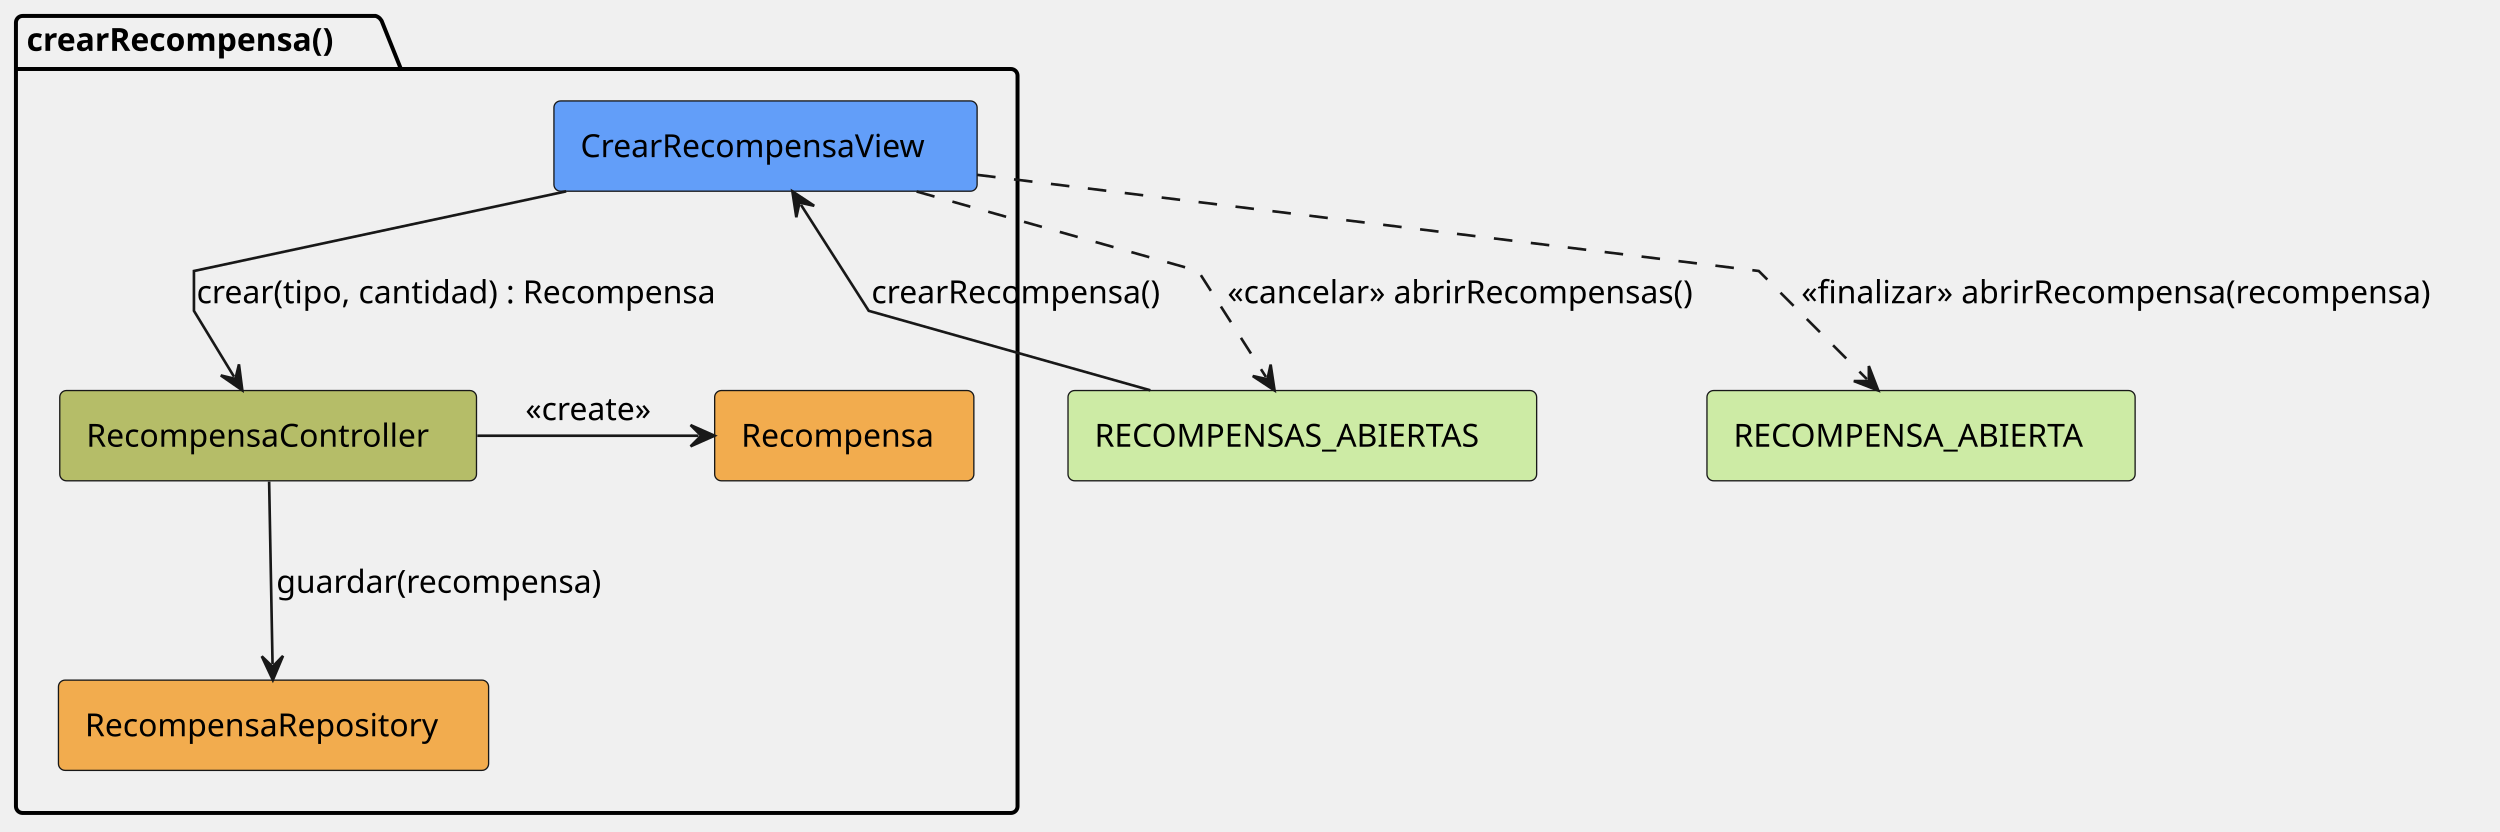
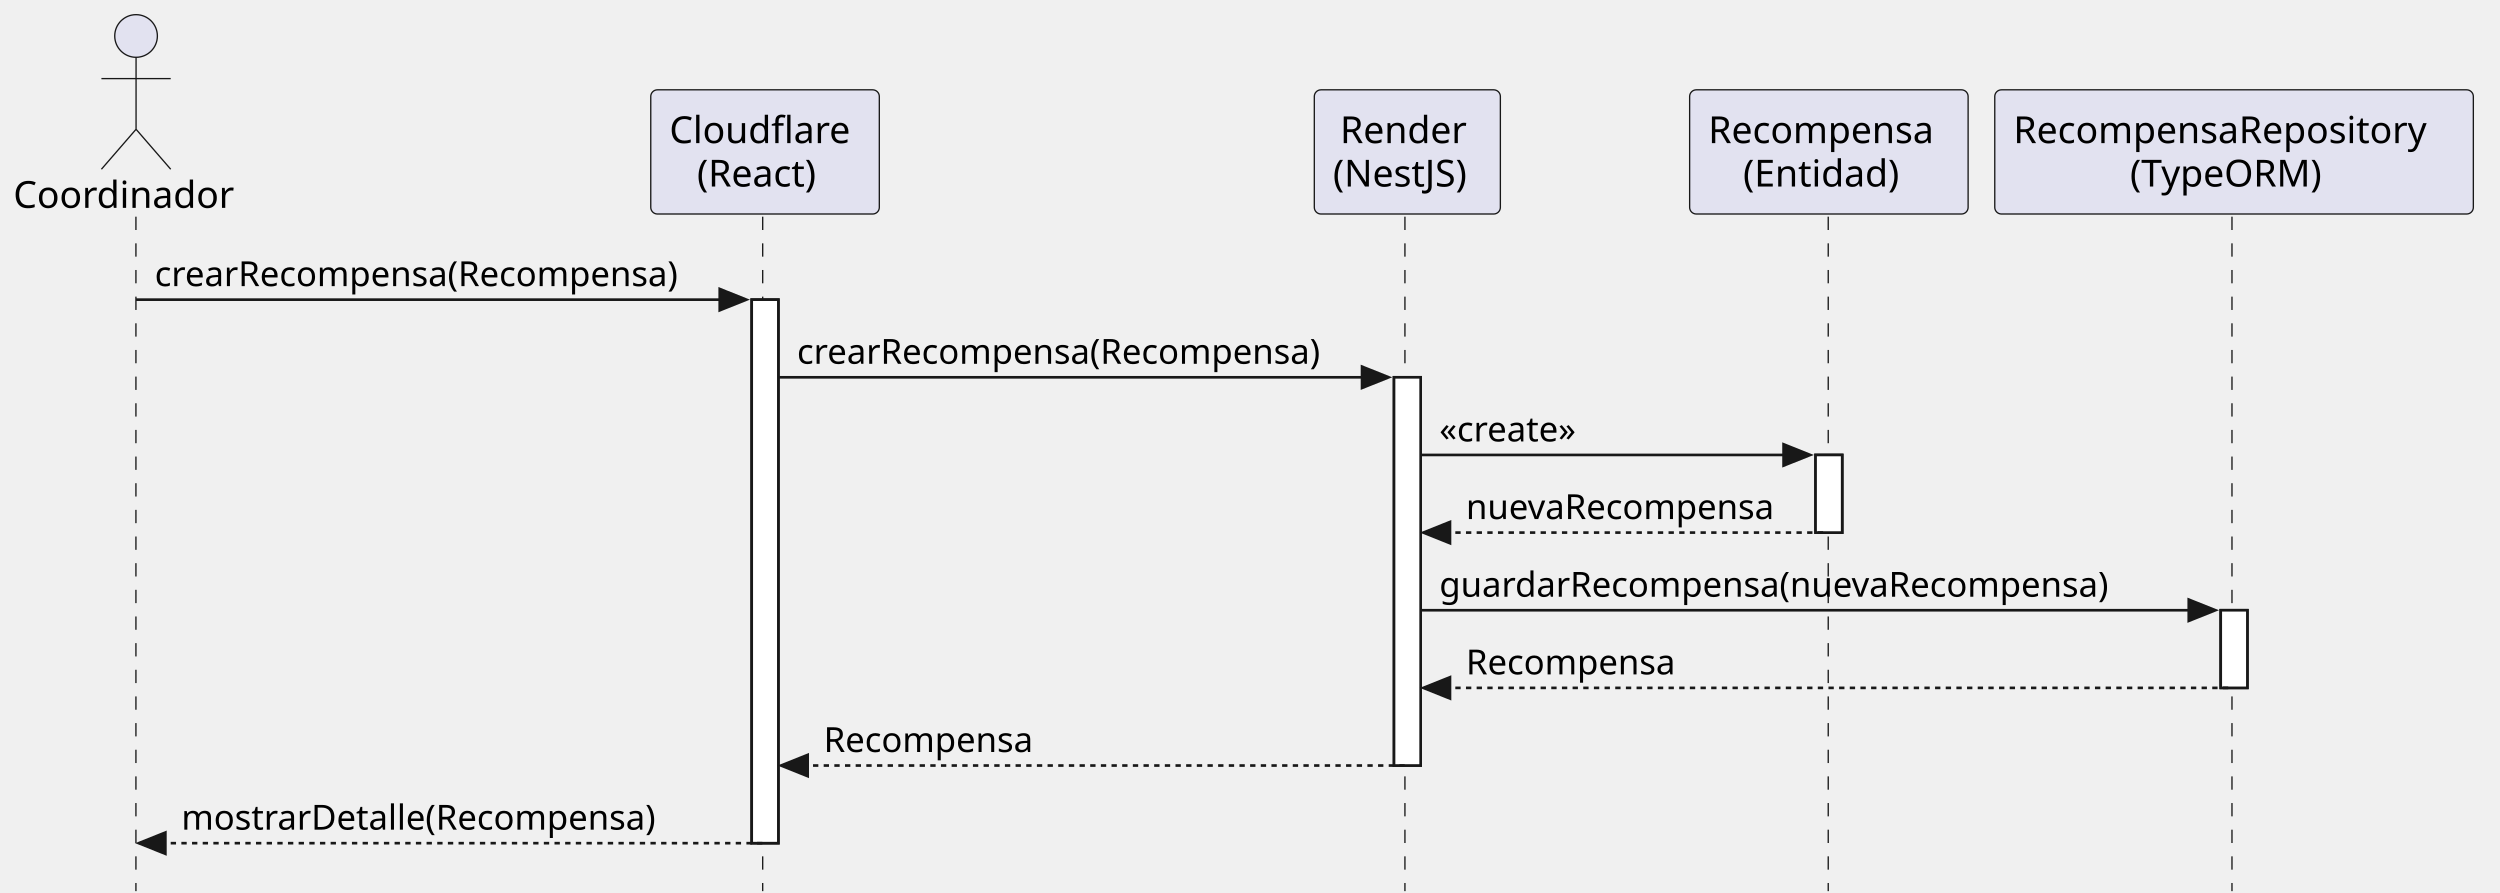
- <svg xmlns="http://www.w3.org/2000/svg" contentStyleType="text/css" data-diagram-type="DESCRIPTION" height="313px" preserveAspectRatio="none" style="width:941px;height:313px;background:#FFFFFF;" version="1.1" viewBox="0 0 941 313" width="941px" zoomAndPan="magnify">
+ <svg xmlns="http://www.w3.org/2000/svg" contentStyleType="text/css" data-diagram-type="SEQUENCE" height="335px" preserveAspectRatio="none" style="width:938px;height:335px;background:#FFFFFF;" version="1.1" viewBox="0 0 938 335" width="938px" zoomAndPan="magnify">
  <defs />
  <g>
-     <g class="cluster" data-qualified-name="crearRecompensa" data-source-line="10" id="ent0004">
-       <path d="M8.5,6 L141.406,6 A3.75,3.75 0 0 1 143.906,8.5 L150.906,25.969 L380.5,25.969 A2.5,2.5 0 0 1 383,28.469 L383,303.5 A2.5,2.5 0 0 1 380.5,306 L8.5,306 A2.5,2.5 0 0 1 6,303.5 L6,8.5 A2.5,2.5 0 0 1 8.5,6" fill="none" style="stroke:#000000;stroke-width:1.5;" />
-       <line style="stroke:#000000;stroke-width:1.5;" x1="6" x2="150.906" y1="25.969" y2="25.969" />
-       <text fill="#000000" font-family="sans-serif" font-size="12" font-weight="bold" lengthAdjust="spacing" textLength="131.906" x="10" y="19.139">crearRecompensa()</text>
+     <g>
+       <rect fill="#FFFFFF" height="203.93" style="stroke:#181818;stroke-width:1;" width="10" x="282.042" y="112.43" />
    </g>
-     <g class="entity" data-qualified-name="crearRecompensa.CrearRecompensaView" data-source-line="11" id="ent0005">
-       <rect fill="#629EF9" height="33.969" rx="2.5" ry="2.5" style="stroke:#181818;stroke-width:0.5;" width="159.283" x="208.5" y="38" />
-       <text fill="#000000" font-family="sans-serif" font-size="12" lengthAdjust="spacing" textLength="139.283" x="218.5" y="59.139">CrearRecompensaView</text>
+     <g>
+       <rect fill="#FFFFFF" height="145.664" style="stroke:#181818;stroke-width:1;" width="10" x="523.035" y="141.562" />
    </g>
-     <g class="entity" data-qualified-name="crearRecompensa.RecompensaController" data-source-line="12" id="ent0006">
-       <rect fill="#B5BD68" height="33.969" rx="2.5" ry="2.5" style="stroke:#181818;stroke-width:0.5;" width="156.852" x="22.5" y="147" />
-       <text fill="#000000" font-family="sans-serif" font-size="12" lengthAdjust="spacing" textLength="136.852" x="32.5" y="168.139">RecompensaController</text>
+     <g>
+       <rect fill="#FFFFFF" height="29.133" style="stroke:#181818;stroke-width:1;" width="10" x="681.195" y="170.695" />
    </g>
-     <g class="entity" data-qualified-name="crearRecompensa.RecompensaRepository" data-source-line="13" id="ent0007">
-       <rect fill="#F2AC4E" height="33.969" rx="2.5" ry="2.5" style="stroke:#181818;stroke-width:0.5;" width="161.908" x="22" y="256" />
-       <text fill="#000000" font-family="sans-serif" font-size="12" lengthAdjust="spacing" textLength="141.908" x="32" y="277.139">RecompensaRepository</text>
+     <g>
+       <rect fill="#FFFFFF" height="29.133" style="stroke:#181818;stroke-width:1;" width="10" x="833.218" y="228.961" />
    </g>
-     <g class="entity" data-qualified-name="crearRecompensa.Recompensa" data-source-line="14" id="ent0008">
-       <rect fill="#F2AC4E" height="33.969" rx="2.5" ry="2.5" style="stroke:#181818;stroke-width:0.5;" width="97.561" x="269" y="147" />
-       <text fill="#000000" font-family="sans-serif" font-size="12" lengthAdjust="spacing" textLength="77.561" x="279" y="168.139">Recompensa</text>
+     <g class="participant-lifeline" data-entity-uid="part1" data-qualified-name="Coordinador" data-source-line="5" id="part1-lifeline">
+       <g>
+         <rect fill="#000000" fill-opacity="0" height="253.062" width="8" x="47.049" y="81.297" />
+         <line style="stroke:#181818;stroke-width:0.5;stroke-dasharray:5,5;" x1="51" x2="51" y1="81.297" y2="334.359" />
+       </g>
    </g>
-     <g class="entity" data-qualified-name="RecompensasAbiertas" data-source-line="7" id="ent0002">
-       <rect fill="#CDEBA5" height="33.969" rx="2.5" ry="2.5" style="stroke:#181818;stroke-width:0.5;" width="176.393" x="402" y="147" />
-       <text fill="#000000" font-family="sans-serif" font-size="12" lengthAdjust="spacing" textLength="156.393" x="412" y="168.139">RECOMPENSAS_ABIERTAS</text>
+     <g class="participant-lifeline" data-entity-uid="part2" data-qualified-name="View" data-source-line="6" id="part2-lifeline">
+       <g>
+         <rect fill="#000000" fill-opacity="0" height="253.062" width="8" x="283.042" y="81.297" />
+         <line style="stroke:#181818;stroke-width:0.5;stroke-dasharray:5,5;" x1="286.164" x2="286.164" y1="81.297" y2="334.359" />
+       </g>
    </g>
-     <g class="entity" data-qualified-name="RecompensaAbierta" data-source-line="8" id="ent0003">
-       <rect fill="#CDEBA5" height="33.969" rx="2.5" ry="2.5" style="stroke:#181818;stroke-width:0.5;" width="161.158" x="642.5" y="147" />
-       <text fill="#000000" font-family="sans-serif" font-size="12" lengthAdjust="spacing" textLength="141.158" x="652.5" y="168.139">RECOMPENSA_ABIERTA</text>
+     <g class="participant-lifeline" data-entity-uid="part3" data-qualified-name="Controller" data-source-line="7" id="part3-lifeline">
+       <g>
+         <rect fill="#000000" fill-opacity="0" height="253.062" width="8" x="524.035" y="81.297" />
+         <line style="stroke:#181818;stroke-width:0.5;stroke-dasharray:5,5;" x1="527.13" x2="527.13" y1="81.297" y2="334.359" />
+       </g>
    </g>
-     <g class="link" data-entity-1="ent0002" data-entity-2="ent0005" data-link-type="dependency" data-source-line="17" id="lnk9">
-       <path d="M432.99,146.91 C385.99,133.65 327,117 327,117 C327,117 313.031,95.156 301.481,77.085" fill="none" id="RecompensasAbiertas-to-CrearRecompensaView" style="stroke:#181818;stroke-width:1;" />
-       <polygon fill="#181818" points="298.25,72.03,299.727,81.767,300.943,76.243,306.467,77.459,298.25,72.03" style="stroke:#181818;stroke-width:1;" />
-       <text fill="#000000" font-family="sans-serif" font-size="12" lengthAdjust="spacing" textLength="118.125" x="328" y="114.139">crearRecompensa()</text>
+     <g class="participant-lifeline" data-entity-uid="part4" data-qualified-name="Entidad" data-source-line="8" id="part4-lifeline">
+       <g>
+         <rect fill="#000000" fill-opacity="0" height="253.062" width="8" x="682.195" y="81.297" />
+         <line style="stroke:#181818;stroke-width:0.5;stroke-dasharray:5,5;" x1="685.951" x2="685.951" y1="81.297" y2="334.359" />
+       </g>
    </g>
-     <g class="link" data-entity-1="ent0005" data-entity-2="ent0002" data-link-type="dependency" data-source-line="24" id="lnk14">
-       <path d="M345.01,72.09 C392.01,85.35 451,102 451,102 C451,102 464.969,123.844 476.519,141.915" fill="none" id="CrearRecompensaView-to-RecompensasAbiertas" style="stroke:#181818;stroke-width:1;stroke-dasharray:7,7;" />
-       <polygon fill="#181818" points="479.75,146.97,478.273,137.232,477.057,142.757,471.533,141.541,479.75,146.97" style="stroke:#181818;stroke-width:1;" />
-       <text fill="#000000" font-family="sans-serif" font-size="12" lengthAdjust="spacing" textLength="191.004" x="462" y="114.139">«cancelar» abrirRecompensas()</text>
+     <g class="participant-lifeline" data-entity-uid="part5" data-qualified-name="Repository" data-source-line="9" id="part5-lifeline">
+       <g>
+         <rect fill="#000000" fill-opacity="0" height="253.062" width="8" x="834.218" y="81.297" />
+         <line style="stroke:#181818;stroke-width:0.5;stroke-dasharray:5,5;" x1="837.438" x2="837.438" y1="81.297" y2="334.359" />
+       </g>
    </g>
-     <g class="link" data-entity-1="ent0005" data-entity-2="ent0006" data-link-type="dependency" data-source-line="19" id="lnk10">
-       <path d="M213.11,72.02 C151.06,85.3 73,102 73,102 C73,102 73,117 73,117 C73,117 80.008,128.526 88.088,141.786" fill="none" id="CrearRecompensaView-to-RecompensaController" style="stroke:#181818;stroke-width:1;" />
-       <polygon fill="#181818" points="91.21,146.91,89.943,137.143,88.608,142.64,83.111,141.306,91.21,146.91" style="stroke:#181818;stroke-width:1;" />
-       <text fill="#000000" font-family="sans-serif" font-size="12" lengthAdjust="spacing" textLength="212.607" x="74" y="114.139">crear(tipo, cantidad) : Recompensa</text>
+     <g class="participant participant-head" data-entity-uid="part1" data-qualified-name="Coordinador" data-source-line="5" id="part1-head">
+       <text fill="#000000" font-family="sans-serif" font-size="14" lengthAdjust="spacing" textLength="86.099" x="5" y="77.995">Coordinador</text>
+       <ellipse cx="51.049" cy="13.5" fill="#E2E2F0" rx="8" ry="8" style="stroke:#181818;stroke-width:0.5;" />
+       <path d="M51.049,21.5 L51.049,48.5 M38.049,29.5 L64.049,29.5 M51.049,48.5 L38.049,63.5 M51.049,48.5 L64.049,63.5" fill="none" style="stroke:#181818;stroke-width:0.5;" />
    </g>
-     <g class="link" data-entity-1="ent0006" data-entity-2="ent0008" data-link-type="dependency" data-source-line="20" id="lnk11">
-       <path d="M179.65,164 C209.49,164 236.59,164 262.93,164" fill="none" id="RecompensaController-to-Recompensa" style="stroke:#181818;stroke-width:1;" />
-       <polygon fill="#181818" points="268.93,164,259.93,160,263.93,164,259.93,168,268.93,164" style="stroke:#181818;stroke-width:1;" />
-       <text fill="#000000" font-family="sans-serif" font-size="12" lengthAdjust="spacing" textLength="53.039" x="197.75" y="158.139">«create»</text>
+     <g class="participant participant-head" data-entity-uid="part2" data-qualified-name="View" data-source-line="6" id="part2-head">
+       <rect fill="#E2E2F0" height="46.594" rx="2.5" ry="2.5" style="stroke:#181818;stroke-width:0.5;" width="85.757" x="244.164" y="33.703" />
+       <text fill="#000000" font-family="sans-serif" font-size="14" lengthAdjust="spacing" textLength="71.757" x="251.164" y="53.698">Cloudflare</text>
+       <text fill="#000000" font-family="sans-serif" font-size="14" lengthAdjust="spacing" textLength="51.03" x="261.527" y="69.995">(React)</text>
    </g>
-     <g class="link" data-entity-1="ent0006" data-entity-2="ent0007" data-link-type="dependency" data-source-line="21" id="lnk12">
-       <path d="M101.3,181.25 C101.68,201.48 102.207,229.811 102.587,249.951" fill="none" id="RecompensaController-to-RecompensaRepository" style="stroke:#181818;stroke-width:1;" />
-       <polygon fill="#181818" points="102.7,255.95,106.529,246.876,102.606,250.951,98.531,247.027,102.7,255.95" style="stroke:#181818;stroke-width:1;" />
-       <text fill="#000000" font-family="sans-serif" font-size="12" lengthAdjust="spacing" textLength="130.934" x="104" y="223.139">guardar(recompensa)</text>
+     <g class="participant participant-head" data-entity-uid="part3" data-qualified-name="Controller" data-source-line="7" id="part3-head">
+       <rect fill="#E2E2F0" height="46.594" rx="2.5" ry="2.5" style="stroke:#181818;stroke-width:0.5;" width="69.809" x="493.13" y="33.703" />
+       <text fill="#000000" font-family="sans-serif" font-size="14" lengthAdjust="spacing" textLength="50.47" x="502.8" y="53.698">Render</text>
+       <text fill="#000000" font-family="sans-serif" font-size="14" lengthAdjust="spacing" textLength="55.809" x="500.13" y="69.995">(NestJS)</text>
    </g>
-     <g class="link" data-entity-1="ent0005" data-entity-2="ent0003" data-link-type="dependency" data-source-line="23" id="lnk13">
-       <path d="M367.77,65.81 C477.61,79.32 662,102 662,102 C662,102 684.657,124.657 702.727,142.727" fill="none" id="CrearRecompensaView-to-RecompensaAbierta" style="stroke:#181818;stroke-width:1;stroke-dasharray:7,7;" />
-       <polygon fill="#181818" points="706.97,146.97,703.434,137.778,703.434,143.435,697.778,143.435,706.97,146.97" style="stroke:#181818;stroke-width:1;" />
-       <text fill="#000000" font-family="sans-serif" font-size="12" lengthAdjust="spacing" textLength="255.522" x="678" y="114.139">«finalizar» abrirRecompensa(recompensa)</text>
+     <g class="participant participant-head" data-entity-uid="part4" data-qualified-name="Entidad" data-source-line="8" id="part4-head">
+       <rect fill="#E2E2F0" height="46.594" rx="2.5" ry="2.5" style="stroke:#181818;stroke-width:0.5;" width="104.487" x="633.951" y="33.703" />
+       <text fill="#000000" font-family="sans-serif" font-size="14" lengthAdjust="spacing" textLength="90.487" x="640.951" y="53.698">Recompensa</text>
+       <text fill="#000000" font-family="sans-serif" font-size="14" lengthAdjust="spacing" textLength="64.374" x="654.008" y="69.995">(Entidad)</text>
+     </g>
+     <g class="participant participant-head" data-entity-uid="part5" data-qualified-name="Repository" data-source-line="9" id="part5-head">
+       <rect fill="#E2E2F0" height="46.594" rx="2.5" ry="2.5" style="stroke:#181818;stroke-width:0.5;" width="179.56" x="748.438" y="33.703" />
+       <text fill="#000000" font-family="sans-serif" font-size="14" lengthAdjust="spacing" textLength="165.56" x="755.438" y="53.698">RecompensaRepository</text>
+       <text fill="#000000" font-family="sans-serif" font-size="14" lengthAdjust="spacing" textLength="78.087" x="799.175" y="69.995">(TypeORM)</text>
+     </g>
+     <g>
+       <rect fill="#FFFFFF" height="203.93" style="stroke:#181818;stroke-width:1;" width="10" x="282.042" y="112.43" />
+     </g>
+     <g>
+       <rect fill="#FFFFFF" height="145.664" style="stroke:#181818;stroke-width:1;" width="10" x="523.035" y="141.562" />
+     </g>
+     <g>
+       <rect fill="#FFFFFF" height="29.133" style="stroke:#181818;stroke-width:1;" width="10" x="681.195" y="170.695" />
+     </g>
+     <g>
+       <rect fill="#FFFFFF" height="29.133" style="stroke:#181818;stroke-width:1;" width="10" x="833.218" y="228.961" />
+     </g>
+     <g class="message" data-entity-1="part1" data-entity-2="part2" data-source-line="11" id="msg1">
+       <polygon fill="#181818" points="270.042,108.43,280.042,112.43,270.042,116.43" style="stroke:#181818;stroke-width:1;stroke-linejoin:miter;stroke-miterlimit:10;" />
+       <line style="stroke:#181818;stroke-width:1;" x1="51.049" x2="276.042" y1="112.43" y2="112.43" />
+       <text fill="#000000" font-family="sans-serif" font-size="13" lengthAdjust="spacing" textLength="211.993" x="58.049" y="107.364">crearRecompensa(Recompensa)</text>
+     </g>
+     <g class="message" data-entity-1="part2" data-entity-2="part3" data-source-line="14" id="msg2">
+       <polygon fill="#181818" points="511.035,137.562,521.035,141.562,511.035,145.562" style="stroke:#181818;stroke-width:1;stroke-linejoin:miter;stroke-miterlimit:10;" />
+       <line style="stroke:#181818;stroke-width:1;" x1="292.042" x2="517.035" y1="141.562" y2="141.562" />
+       <text fill="#000000" font-family="sans-serif" font-size="13" lengthAdjust="spacing" textLength="211.993" x="299.042" y="136.497">crearRecompensa(Recompensa)</text>
+     </g>
+     <g class="message" data-entity-1="part3" data-entity-2="part4" data-source-line="17" id="msg3">
+       <polygon fill="#181818" points="669.195,166.695,679.195,170.695,669.195,174.695" style="stroke:#181818;stroke-width:1;stroke-linejoin:miter;stroke-miterlimit:10;" />
+       <line style="stroke:#181818;stroke-width:1;" x1="533.035" x2="675.195" y1="170.695" y2="170.695" />
+       <text fill="#000000" font-family="sans-serif" font-size="13" lengthAdjust="spacing" textLength="57.459" x="540.035" y="165.629">«create»</text>
+     </g>
+     <g class="message" data-entity-1="part4" data-entity-2="part3" data-source-line="20" id="msg4">
+       <polygon fill="#181818" points="544.035,195.828,534.035,199.828,544.035,203.828" style="stroke:#181818;stroke-width:1;stroke-linejoin:miter;stroke-miterlimit:10;" />
+       <line style="stroke:#181818;stroke-width:1;stroke-dasharray:2,2;" x1="538.035" x2="685.195" y1="199.828" y2="199.828" />
+       <text fill="#000000" font-family="sans-serif" font-size="13" lengthAdjust="spacing" textLength="124.16" x="550.035" y="194.762">nuevaRecompensa</text>
+     </g>
+     <g class="message" data-entity-1="part3" data-entity-2="part5" data-source-line="23" id="msg5">
+       <polygon fill="#181818" points="821.218,224.961,831.218,228.961,821.218,232.961" style="stroke:#181818;stroke-width:1;stroke-linejoin:miter;stroke-miterlimit:10;" />
+       <line style="stroke:#181818;stroke-width:1;" x1="533.035" x2="827.218" y1="228.961" y2="228.961" />
+       <text fill="#000000" font-family="sans-serif" font-size="13" lengthAdjust="spacing" textLength="269.693" x="540.035" y="223.895">guardarRecompensa(nuevaRecompensa)</text>
+     </g>
+     <g class="message" data-entity-1="part5" data-entity-2="part3" data-source-line="26" id="msg6">
+       <polygon fill="#181818" points="544.035,254.094,534.035,258.094,544.035,262.094" style="stroke:#181818;stroke-width:1;stroke-linejoin:miter;stroke-miterlimit:10;" />
+       <line style="stroke:#181818;stroke-width:1;stroke-dasharray:2,2;" x1="538.035" x2="837.218" y1="258.094" y2="258.094" />
+       <text fill="#000000" font-family="sans-serif" font-size="13" lengthAdjust="spacing" textLength="84.024" x="550.035" y="253.028">Recompensa</text>
+     </g>
+     <g class="message" data-entity-1="part3" data-entity-2="part2" data-source-line="29" id="msg7">
+       <polygon fill="#181818" points="303.042,283.227,293.042,287.227,303.042,291.227" style="stroke:#181818;stroke-width:1;stroke-linejoin:miter;stroke-miterlimit:10;" />
+       <line style="stroke:#181818;stroke-width:1;stroke-dasharray:2,2;" x1="297.042" x2="527.035" y1="287.227" y2="287.227" />
+       <text fill="#000000" font-family="sans-serif" font-size="13" lengthAdjust="spacing" textLength="84.024" x="309.042" y="282.161">Recompensa</text>
+     </g>
+     <g class="message" data-entity-1="part2" data-entity-2="part1" data-source-line="32" id="msg8">
+       <polygon fill="#181818" points="62.049,312.359,52.049,316.359,62.049,320.359" style="stroke:#181818;stroke-width:1;stroke-linejoin:miter;stroke-miterlimit:10;" />
+       <line style="stroke:#181818;stroke-width:1;stroke-dasharray:2,2;" x1="56.049" x2="286.042" y1="316.359" y2="316.359" />
+       <text fill="#000000" font-family="sans-serif" font-size="13" lengthAdjust="spacing" textLength="191.604" x="68.049" y="311.293">mostrarDetalle(Recompensa)</text>
    </g>
  </g>
</svg>
